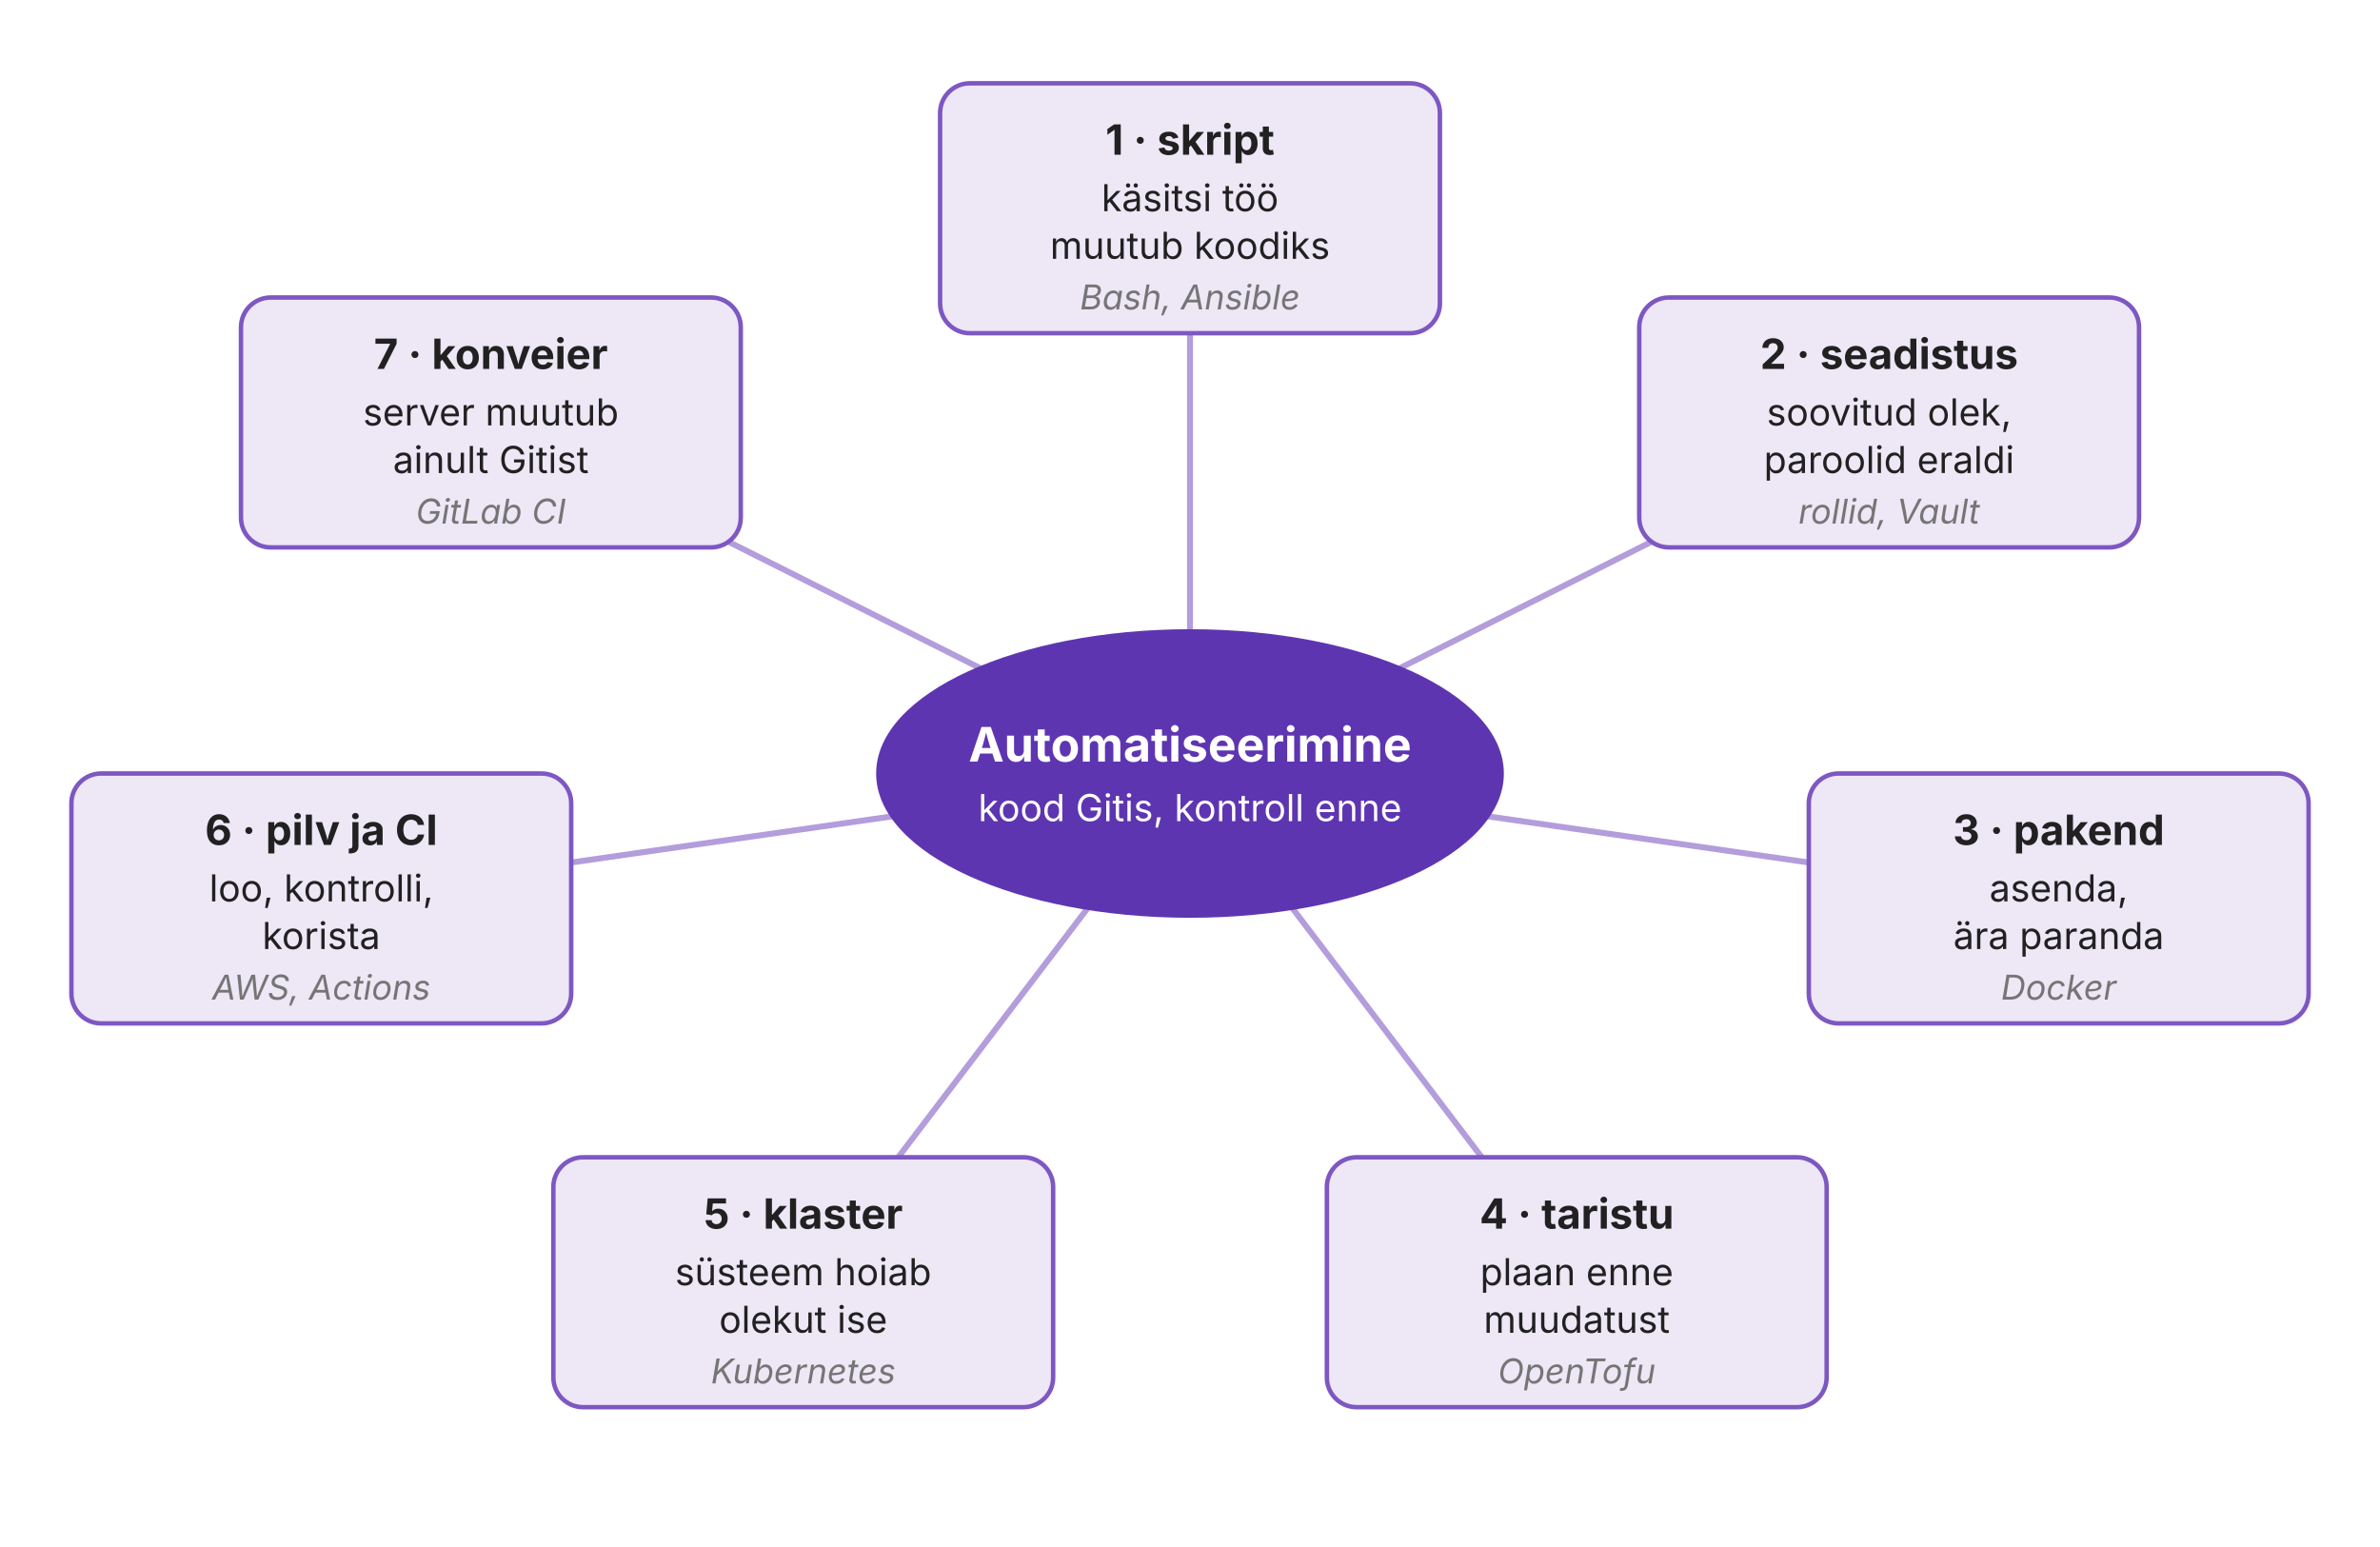
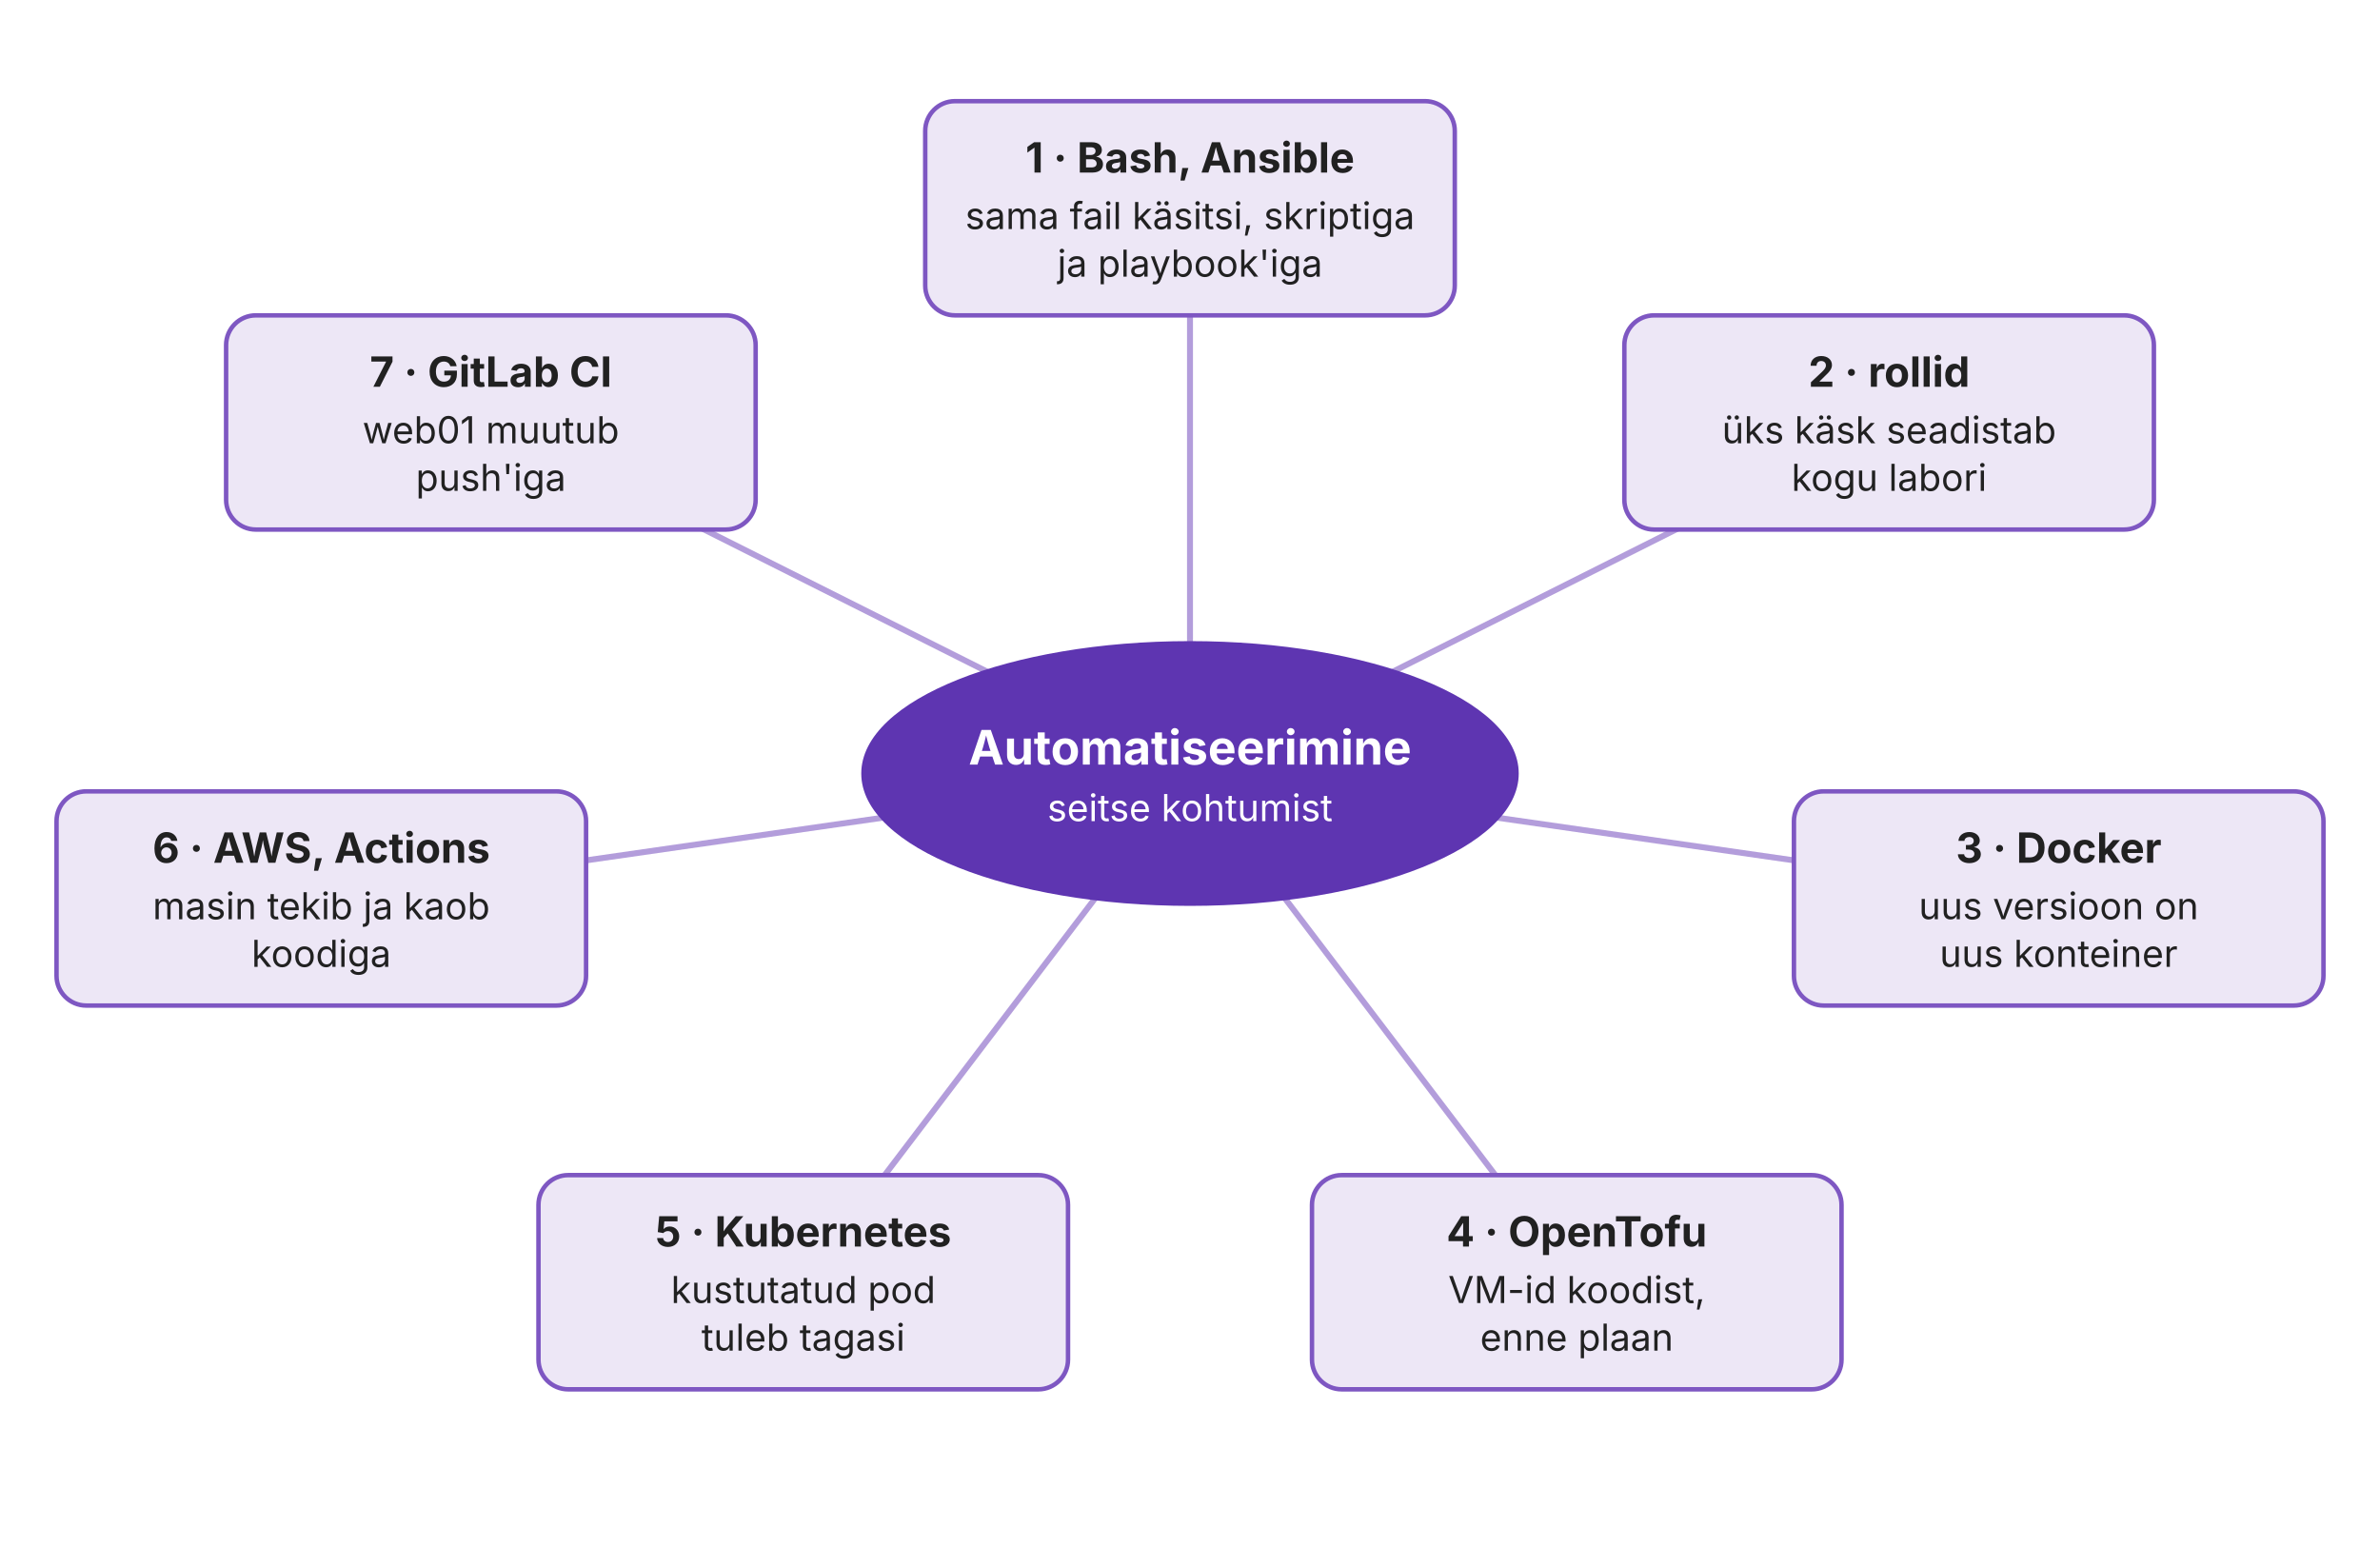
<svg xmlns="http://www.w3.org/2000/svg" viewBox="0 0 800 520" width="800">
-   <style>text{font-family:Inter, Arial, sans-serif;fill:#212121;text-anchor:middle}.t{font-size:14px;font-weight:700}.s{font-size:12.5px}.v{font-size:11.5px;fill:#757575;font-style:italic}.w{fill:#ffffff}.ln{stroke:#b39ddb;stroke-width:2}.p{fill:#ede7f6;stroke:#7e57c2;stroke-width:1.5}.c{fill:#5e35b1;stroke:#5e35b1}</style>
+   <style>text{font-family:Inter, Arial, sans-serif;fill:#212121;text-anchor:middle}.t{font-size:14px;font-weight:700}.s{font-size:12.5px}.w{fill:#ffffff}.ln{stroke:#b39ddb;stroke-width:2}.p{fill:#ede7f6;stroke:#7e57c2;stroke-width:1.5}.c{fill:#5e35b1;stroke:#5e35b1}</style>
  <rect width="100%" height="100%" fill="#ffffff" />
  <line class="ln" x1="400" y1="260" x2="400" y2="70" />
  <line class="ln" x1="400" y1="260" x2="635" y2="142" />
  <line class="ln" x1="400" y1="260" x2="692" y2="302" />
  <line class="ln" x1="400" y1="260" x2="530" y2="431" />
  <line class="ln" x1="400" y1="260" x2="270" y2="431" />
  <line class="ln" x1="400" y1="260" x2="108" y2="302" />
  <line class="ln" x1="400" y1="260" x2="165" y2="142" />
-   <ellipse class="c" cx="400" cy="260" rx="105" ry="48" />
-   <text class="t w" x="400" y="256" style="font-size:16px">Automatiseerimine</text>
-   <text class="s w" x="400" y="276">kood Gitis, kontroll enne</text>
-   <rect class="p" x="316" y="28" width="168" height="84" rx="10" />
-   <text class="t" x="400" y="52">1 · skript</text>
-   <text class="s" x="400" y="71">käsitsi töö</text>
-   <text class="s" x="400" y="87">muutub koodiks</text>
-   <text class="v" x="400" y="104">Bash, Ansible</text>
-   <rect class="p" x="551" y="100" width="168" height="84" rx="10" />
-   <text class="t" x="635" y="124">2 · seadistus</text>
-   <text class="s" x="635" y="143">soovitud olek,</text>
-   <text class="s" x="635" y="159">paroolid eraldi</text>
-   <text class="v" x="635" y="176">rollid, Vault</text>
-   <rect class="p" x="608" y="260" width="168" height="84" rx="10" />
-   <text class="t" x="692" y="284">3 · pakend</text>
-   <text class="s" x="692" y="303">asenda,</text>
-   <text class="s" x="692" y="319">ära paranda</text>
-   <text class="v" x="692" y="336">Docker</text>
-   <rect class="p" x="446" y="389" width="168" height="84" rx="10" />
-   <text class="t" x="530" y="413">4 · taristu</text>
-   <text class="s" x="530" y="432">plaan enne</text>
-   <text class="s" x="530" y="448">muudatust</text>
-   <text class="v" x="530" y="465">OpenTofu</text>
-   <rect class="p" x="186" y="389" width="168" height="84" rx="10" />
-   <text class="t" x="270" y="413">5 · klaster</text>
-   <text class="s" x="270" y="432">süsteem hoiab</text>
-   <text class="s" x="270" y="448">olekut ise</text>
-   <text class="v" x="270" y="465">Kubernetes</text>
-   <rect class="p" x="24" y="260" width="168" height="84" rx="10" />
-   <text class="t" x="108" y="284">6 · pilv ja CI</text>
-   <text class="s" x="108" y="303">loo, kontrolli,</text>
-   <text class="s" x="108" y="319">korista</text>
-   <text class="v" x="108" y="336">AWS, Actions</text>
-   <rect class="p" x="81" y="100" width="168" height="84" rx="10" />
-   <text class="t" x="165" y="124">7 · konveier</text>
-   <text class="s" x="165" y="143">server muutub</text>
-   <text class="s" x="165" y="159">ainult Gitist</text>
-   <text class="v" x="165" y="176">GitLab CI</text>
+   <ellipse class="c" cx="400" cy="260" rx="110" ry="44" />
+   <text class="t w" x="400" y="257" style="font-size:16px">Automatiseerimine</text>
+   <text class="s w" x="400" y="276">seitse kohtumist</text>
+   <rect class="p" x="311" y="34" width="178" height="72" rx="10" />
+   <text class="t" x="400" y="58">1 · Bash, Ansible</text>
+   <text class="s" x="400" y="77">sama fail käsitsi, skriptiga</text>
+   <text class="s" x="400" y="93">ja playbook'iga</text>
+   <rect class="p" x="546" y="106" width="178" height="72" rx="10" />
+   <text class="t" x="635" y="130">2 · rollid</text>
+   <text class="s" x="635" y="149">üks käsk seadistab</text>
+   <text class="s" x="635" y="165">kogu labori</text>
+   <rect class="p" x="603" y="266" width="178" height="72" rx="10" />
+   <text class="t" x="692" y="290">3 · Docker</text>
+   <text class="s" x="692" y="309">uus versioon on</text>
+   <text class="s" x="692" y="325">uus konteiner</text>
+   <rect class="p" x="441" y="395" width="178" height="72" rx="10" />
+   <text class="t" x="530" y="419">4 · OpenTofu</text>
+   <text class="s" x="530" y="438">VM-id koodist,</text>
+   <text class="s" x="530" y="454">enne plaan</text>
+   <rect class="p" x="181" y="395" width="178" height="72" rx="10" />
+   <text class="t" x="270" y="419">5 · Kubernetes</text>
+   <text class="s" x="270" y="438">kustutatud pod</text>
+   <text class="s" x="270" y="454">tuleb tagasi</text>
+   <rect class="p" x="19" y="266" width="178" height="72" rx="10" />
+   <text class="t" x="108" y="290">6 · AWS, Actions</text>
+   <text class="s" x="108" y="309">masin tekib ja kaob</text>
+   <text class="s" x="108" y="325">koodiga</text>
+   <rect class="p" x="76" y="106" width="178" height="72" rx="10" />
+   <text class="t" x="165" y="130">7 · GitLab CI</text>
+   <text class="s" x="165" y="149">web01 muutub</text>
+   <text class="s" x="165" y="165">push'iga</text>
</svg>
